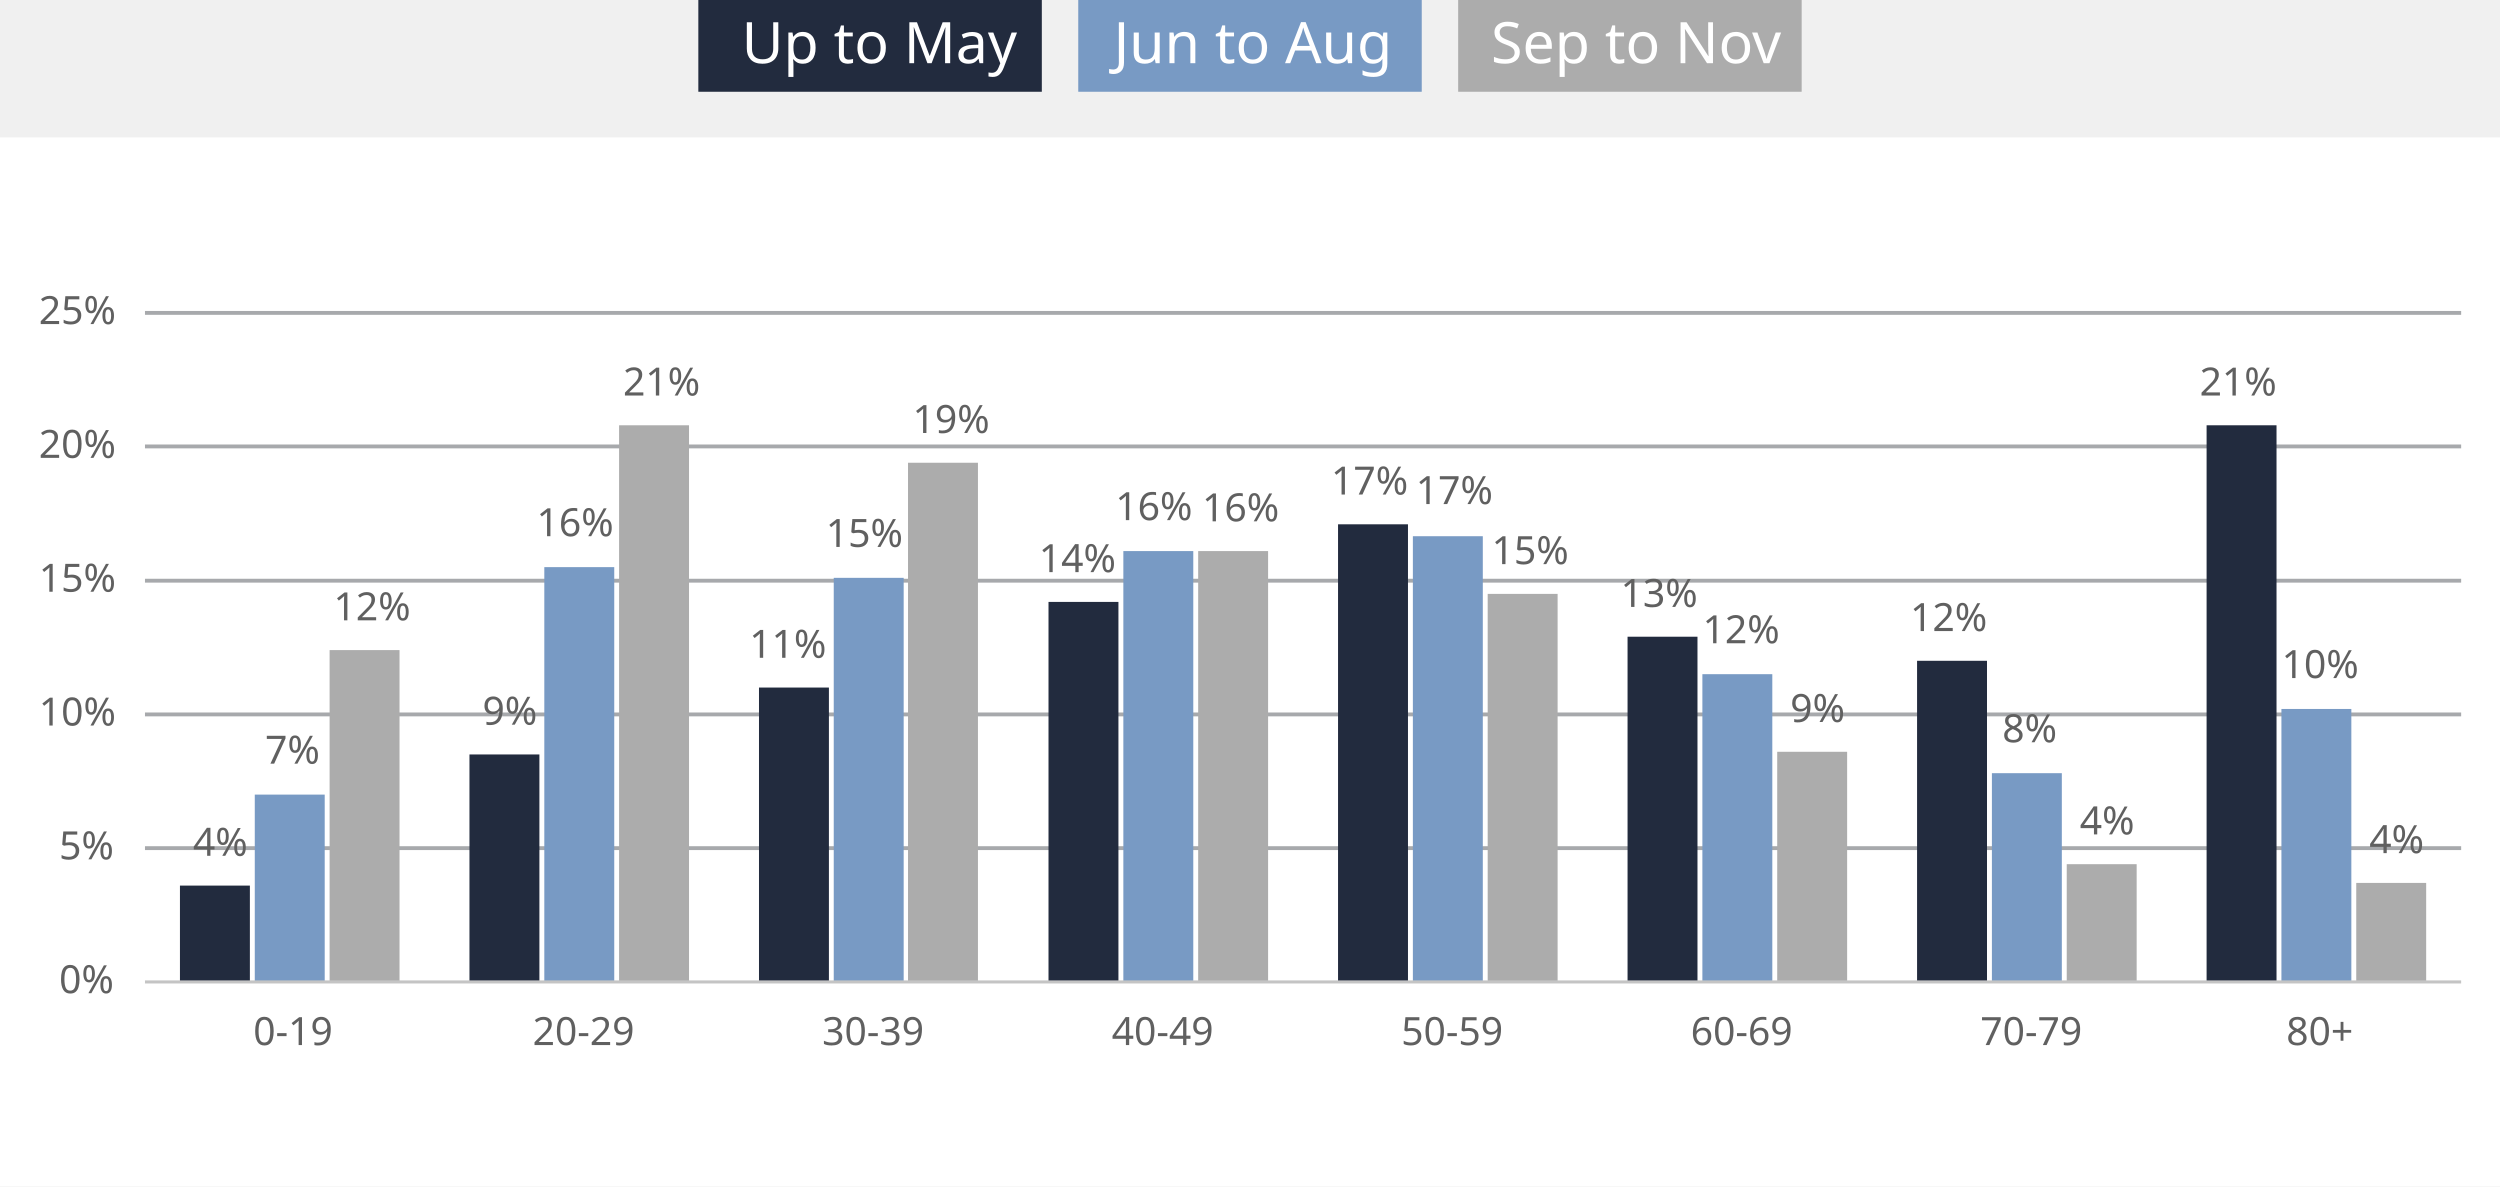
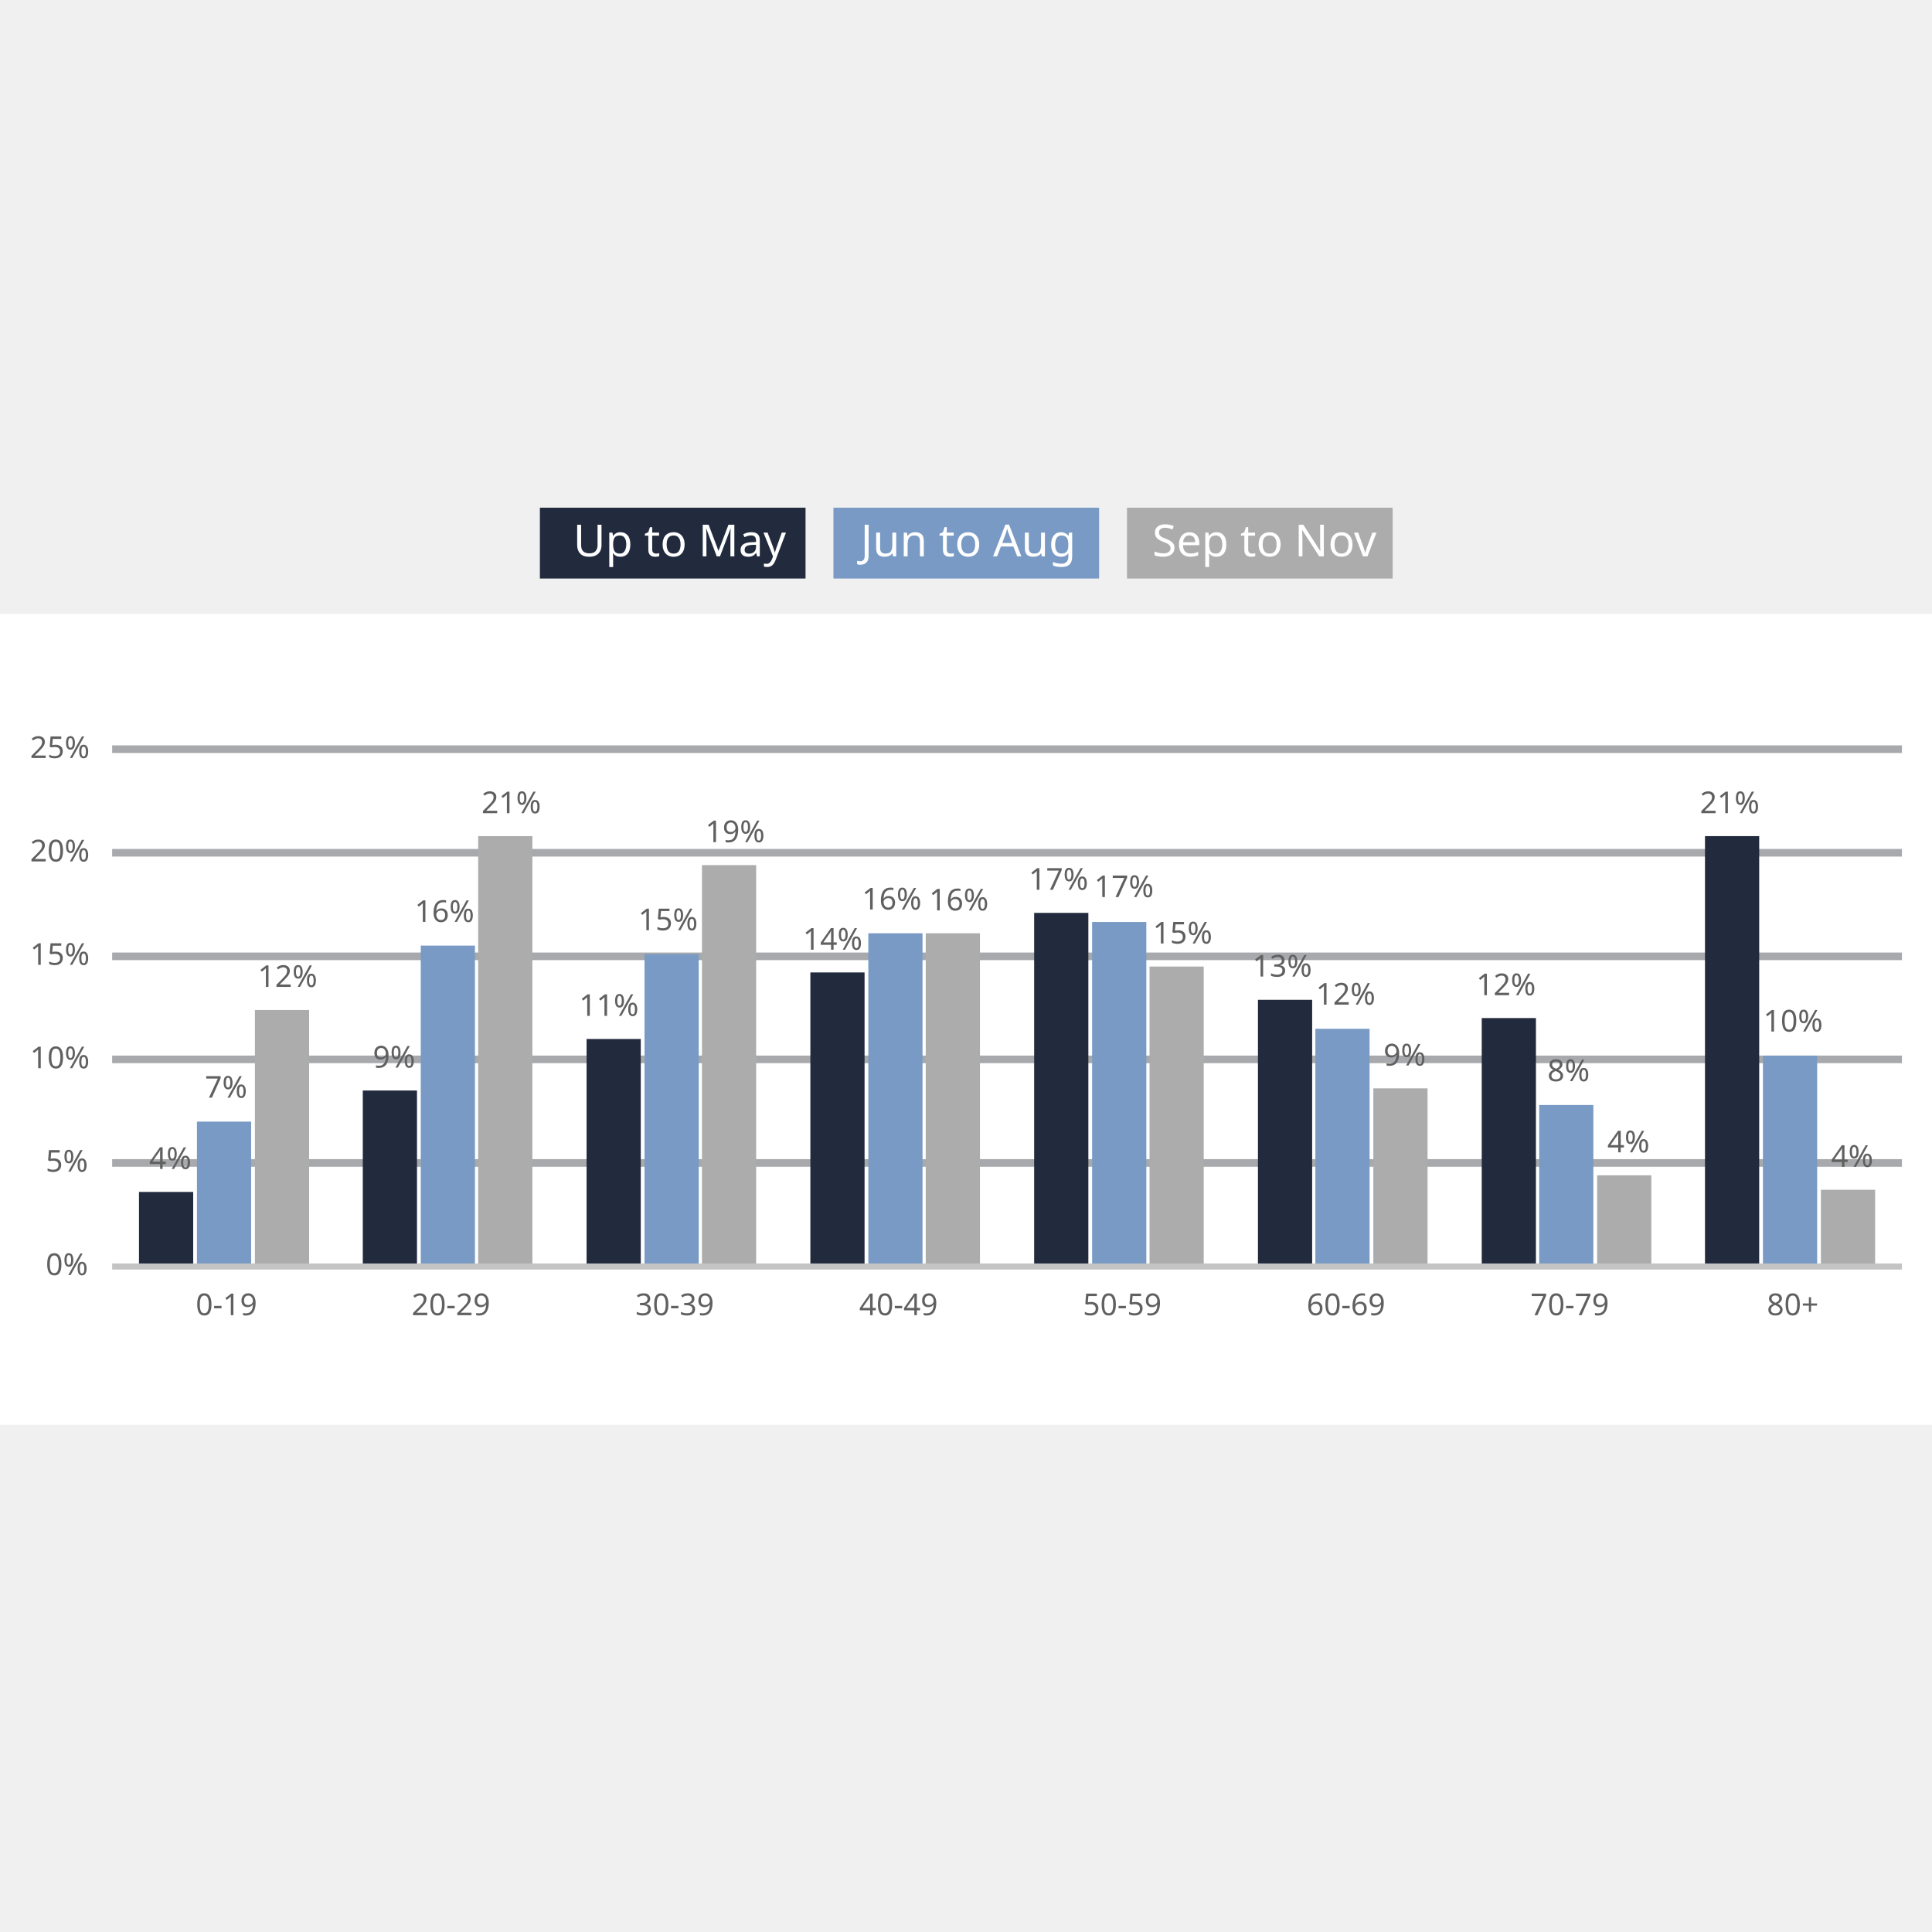
- <svg xmlns="http://www.w3.org/2000/svg" width="100%" height="100%" viewBox="0 0 917.004 435.207">
-   <g id="Group_537" data-name="Group 537" transform="translate(-501.498 -13227.11)">
-     <rect id="Rectangle_334" data-name="Rectangle 334" width="917.004" height="384.815" transform="translate(501.498 13277.502)" fill="#fff" />
-     <g id="Group_216" data-name="Group 216">
-       <path id="Path_656" data-name="Path 656" d="M554.676,13341.881h849.578m-849.578,48.98h849.578m-849.578,49.25h849.578m-849.578,49.049h849.578m-849.578,49.049h849.578" fill="none" stroke="#a7a9ac" stroke-miterlimit="10" stroke-width="1.417" />
-       <rect id="Rectangle_336" data-name="Rectangle 336" width="25.651" height="35.338" transform="translate(567.503 13551.948)" fill="#222b3e" />
-       <rect id="Rectangle_337" data-name="Rectangle 337" width="25.655" height="35.339" transform="translate(567.5 13551.948)" fill="none" />
-       <rect id="Rectangle_338" data-name="Rectangle 338" width="25.651" height="83.442" transform="translate(673.699 13503.846)" fill="#222b3e" />
-       <rect id="Rectangle_339" data-name="Rectangle 339" width="25.655" height="83.442" transform="translate(673.697 13503.845)" fill="none" />
-       <rect id="Rectangle_340" data-name="Rectangle 340" width="25.649" height="107.982" transform="translate(779.894 13479.305)" fill="#222b3e" />
-       <rect id="Rectangle_341" data-name="Rectangle 341" width="25.649" height="139.394" transform="translate(886.092 13447.894)" fill="#222b3e" />
-       <rect id="Rectangle_342" data-name="Rectangle 342" width="25.649" height="167.861" transform="translate(992.295 13419.426)" fill="#222b3e" />
-       <rect id="Rectangle_343" data-name="Rectangle 343" width="25.649" height="158.04" transform="translate(940.991 13429.247)" fill="#acacac" />
-       <rect id="Rectangle_344" data-name="Rectangle 344" width="25.649" height="142.337" transform="translate(1047.185 13444.95)" fill="#acacac" />
-       <rect id="Rectangle_345" data-name="Rectangle 345" width="25.649" height="107.982" transform="translate(779.894 13479.305)" fill="none" />
-       <rect id="Rectangle_346" data-name="Rectangle 346" width="25.649" height="139.394" transform="translate(886.092 13447.894)" fill="none" />
-       <rect id="Rectangle_347" data-name="Rectangle 347" width="25.649" height="167.861" transform="translate(992.295 13419.426)" fill="none" />
-       <rect id="Rectangle_348" data-name="Rectangle 348" width="25.649" height="126.629" transform="translate(1098.487 13460.658)" fill="#222b3e" />
-       <rect id="Rectangle_349" data-name="Rectangle 349" width="25.655" height="126.635" transform="translate(1098.486 13460.652)" fill="none" />
-       <rect id="Rectangle_350" data-name="Rectangle 350" width="25.649" height="117.797" transform="translate(1204.683 13469.49)" fill="#222b3e" />
-       <rect id="Rectangle_351" data-name="Rectangle 351" width="25.649" height="204.183" transform="translate(1310.88 13383.104)" fill="#222b3e" />
-       <rect id="Rectangle_352" data-name="Rectangle 352" width="25.655" height="117.797" transform="translate(1204.683 13469.49)" fill="none" />
-       <rect id="Rectangle_353" data-name="Rectangle 353" width="25.649" height="204.183" transform="translate(1310.88 13383.104)" fill="none" />
-       <rect id="Rectangle_354" data-name="Rectangle 354" width="25.651" height="68.716" transform="translate(594.95 13518.571)" fill="#789ac4" />
-       <rect id="Rectangle_355" data-name="Rectangle 355" width="25.651" height="152.152" transform="translate(701.152 13435.135)" fill="#789ac4" />
-       <rect id="Rectangle_356" data-name="Rectangle 356" width="25.655" height="68.717" transform="translate(594.947 13518.57)" fill="none" />
-       <rect id="Rectangle_357" data-name="Rectangle 357" width="25.655" height="152.152" transform="translate(701.144 13435.135)" fill="none" />
-       <rect id="Rectangle_358" data-name="Rectangle 358" width="25.649" height="148.225" transform="translate(807.341 13439.063)" fill="none" />
-       <rect id="Rectangle_359" data-name="Rectangle 359" width="25.649" height="158.04" transform="translate(913.544 13429.247)" fill="none" />
-       <rect id="Rectangle_360" data-name="Rectangle 360" width="25.649" height="163.934" transform="translate(1019.742 13423.354)" fill="none" />
-       <rect id="Rectangle_361" data-name="Rectangle 361" width="25.649" height="112.886" transform="translate(1125.934 13474.4)" fill="#789ac4" />
-       <rect id="Rectangle_362" data-name="Rectangle 362" width="25.655" height="112.887" transform="translate(1125.933 13474.4)" fill="none" />
-       <rect id="Rectangle_363" data-name="Rectangle 363" width="25.649" height="76.571" transform="translate(1232.131 13510.716)" fill="#789ac4" />
-       <rect id="Rectangle_364" data-name="Rectangle 364" width="25.655" height="76.571" transform="translate(1232.13 13510.716)" fill="none" />
-       <rect id="Rectangle_365" data-name="Rectangle 365" width="25.649" height="100.128" transform="translate(1338.327 13487.159)" fill="#789ac4" />
-       <rect id="Rectangle_366" data-name="Rectangle 366" width="25.649" height="100.128" transform="translate(1338.327 13487.159)" fill="none" />
-       <rect id="Rectangle_367" data-name="Rectangle 367" width="25.651" height="121.724" transform="translate(622.396 13465.563)" fill="#acacac" />
-       <rect id="Rectangle_368" data-name="Rectangle 368" width="25.651" height="204.183" transform="translate(728.583 13383.104)" fill="#acacac" />
-       <rect id="Rectangle_369" data-name="Rectangle 369" width="25.651" height="190.441" transform="translate(834.561 13396.846)" fill="#acacac" />
-       <rect id="Rectangle_370" data-name="Rectangle 370" width="25.651" height="148.225" transform="translate(807.316 13439.063)" fill="#789ac4" />
-       <rect id="Rectangle_371" data-name="Rectangle 371" width="25.651" height="158.04" transform="translate(913.543 13429.247)" fill="#789ac4" />
-       <rect id="Rectangle_372" data-name="Rectangle 372" width="25.651" height="163.492" transform="translate(1019.742 13423.795)" fill="#789ac4" />
-       <rect id="Rectangle_373" data-name="Rectangle 373" width="25.655" height="121.724" transform="translate(622.393 13465.563)" fill="none" />
-       <rect id="Rectangle_374" data-name="Rectangle 374" width="25.649" height="204.183" transform="translate(728.59 13383.104)" fill="none" />
-       <rect id="Rectangle_375" data-name="Rectangle 375" width="25.649" height="190.441" transform="translate(834.794 13396.846)" fill="none" />
-       <rect id="Rectangle_376" data-name="Rectangle 376" width="25.649" height="158.04" transform="translate(940.991 13429.247)" fill="none" />
-       <rect id="Rectangle_377" data-name="Rectangle 377" width="25.655" height="142.337" transform="translate(1047.182 13444.95)" fill="none" />
-       <rect id="Rectangle_378" data-name="Rectangle 378" width="25.649" height="84.419" transform="translate(1153.382 13502.868)" fill="#acacac" />
-       <rect id="Rectangle_379" data-name="Rectangle 379" width="25.655" height="84.419" transform="translate(1153.379 13502.868)" fill="none" />
-       <rect id="Rectangle_380" data-name="Rectangle 380" width="25.649" height="43.193" transform="translate(1259.578 13544.094)" fill="#acacac" />
-       <rect id="Rectangle_381" data-name="Rectangle 381" width="25.655" height="43.193" transform="translate(1259.576 13544.094)" fill="none" />
-       <rect id="Rectangle_382" data-name="Rectangle 382" width="25.649" height="36.322" transform="translate(1365.773 13550.965)" fill="#acacac" />
-       <rect id="Rectangle_383" data-name="Rectangle 383" width="25.649" height="36.322" transform="translate(1365.773 13550.965)" fill="none" />
-       <line id="Line_55" data-name="Line 55" x2="849.577" transform="translate(554.676 13587.287)" fill="none" stroke="#c4c4c4" stroke-linejoin="round" stroke-width="1.134" />
-       <g id="Group_215" data-name="Group 215">
-         <g id="Group_214" data-name="Group 214">
-           <text id="_4_" data-name="4%" transform="translate(572.276 13541.029)" fill="#606060" font-size="14.314" font-family="IBMPlexSans, IBM Plex Sans">
-             <tspan x="0" y="0">4%</tspan>
-           </text>
-           <text id="_9_" data-name="9%" transform="translate(678.474 13492.926)" fill="#606060" font-size="14.314" font-family="IBMPlexSans, IBM Plex Sans">
-             <tspan x="0" y="0">9%</tspan>
-           </text>
-           <text id="_11_" data-name="11%" transform="translate(776.348 13468.385)" fill="#606060" font-size="14.314" font-family="IBMPlexSans, IBM Plex Sans">
-             <tspan x="0" y="0">11%</tspan>
-           </text>
-           <text id="_14_" data-name="14%" transform="translate(882.547 13436.977)" fill="#606060" font-size="14.314" font-family="IBMPlexSans, IBM Plex Sans">
-             <tspan x="0" y="0">14%</tspan>
-           </text>
-           <text id="_17_" data-name="17%" transform="translate(989.739 13408.511)" fill="#606060" font-size="14.314" font-family="IBMPlexSans, IBM Plex Sans">
-             <tspan x="0" y="0">17%</tspan>
-           </text>
-           <text id="_13_" data-name="13%" transform="translate(1095.938 13449.738)" fill="#606060" font-size="14.314" font-family="IBMPlexSans, IBM Plex Sans">
-             <tspan x="0" y="0">13%</tspan>
-           </text>
-           <text id="_12_" data-name="12%" transform="translate(1202.142 13458.584)" fill="#606060" font-size="14.314" font-family="IBMPlexSans, IBM Plex Sans">
-             <tspan x="0" y="0">12%</tspan>
-           </text>
-           <text id="_21_" data-name="21%" transform="translate(1308.335 13372.193)" fill="#606060" font-size="14.314" font-family="IBMPlexSans, IBM Plex Sans">
-             <tspan x="0" y="0">21%</tspan>
-           </text>
-           <text id="_7_" data-name="7%" transform="translate(598.739 13507.227)" fill="#606060" font-size="14.314" font-family="IBMPlexSans, IBM Plex Sans">
-             <tspan x="0" y="0">7%</tspan>
-           </text>
-           <text id="_16_" data-name="16%" transform="translate(698.315 13423.793)" fill="#606060" font-size="14.314" font-family="IBMPlexSans, IBM Plex Sans">
-             <tspan x="0" y="0">16%</tspan>
-           </text>
-           <text id="_15_" data-name="15%" transform="translate(804.42 13427.718)" fill="#606060" font-size="14.314" font-family="IBMPlexSans, IBM Plex Sans">
-             <tspan x="0" y="0">15%</tspan>
-           </text>
-           <text id="_16_2" data-name="16%" transform="translate(910.618 13417.899)" fill="#606060" font-size="14.314" font-family="IBMPlexSans, IBM Plex Sans">
-             <tspan x="0" y="0">16%</tspan>
-           </text>
-           <text id="_17_2" data-name="17%" transform="translate(1020.823 13412.006)" fill="#606060" font-size="14.314" font-family="IBMPlexSans, IBM Plex Sans">
-             <tspan x="0" y="0">17%</tspan>
-           </text>
-           <text id="_12_2" data-name="12%" transform="translate(1126.021 13463.054)" fill="#606060" font-size="14.314" font-family="IBMPlexSans, IBM Plex Sans">
-             <tspan x="0" y="0">12%</tspan>
-           </text>
-           <text id="_8_" data-name="8%" transform="translate(1235.93 13499.376)" fill="#606060" font-size="14.314" font-family="IBMPlexSans, IBM Plex Sans">
-             <tspan x="0" y="0">8%</tspan>
-           </text>
-           <text id="_10_" data-name="10%" transform="translate(1338.412 13475.822)" fill="#606060" font-size="14.314" font-family="IBMPlexSans, IBM Plex Sans">
-             <tspan x="0" y="0">10%</tspan>
-           </text>
-           <text id="_12_3" data-name="12%" transform="translate(623.84 13454.646)" fill="#606060" font-size="14.314" font-family="IBMPlexSans, IBM Plex Sans">
-             <tspan x="0" y="0">12%</tspan>
-           </text>
-           <text id="_21_2" data-name="21%" transform="translate(730.038 13372.183)" fill="#606060" font-size="14.314" font-family="IBMPlexSans, IBM Plex Sans">
-             <tspan x="0" y="0">21%</tspan>
-           </text>
-           <text id="_19_" data-name="19%" transform="translate(836.237 13385.928)" fill="#606060" font-size="14.314" font-family="IBMPlexSans, IBM Plex Sans">
-             <tspan x="0" y="0">19%</tspan>
-           </text>
-           <text id="_16_3" data-name="16%" transform="translate(942.435 13418.324)" fill="#606060" font-size="14.314" font-family="IBMPlexSans, IBM Plex Sans">
-             <tspan x="0" y="0">16%</tspan>
-           </text>
-           <text id="_15_2" data-name="15%" transform="translate(1048.634 13434.038)" fill="#606060" font-size="14.314" font-family="IBMPlexSans, IBM Plex Sans">
-             <tspan x="0" y="0">15%</tspan>
-           </text>
-           <text id="_9_2" data-name="9%" transform="translate(1158.157 13491.944)" fill="#606060" font-size="14.314" font-family="IBMPlexSans, IBM Plex Sans">
-             <tspan x="0" y="0">9%</tspan>
-           </text>
-           <text id="_4_2" data-name="4%" transform="translate(1264.361 13533.174)" fill="#606060" font-size="14.314" font-family="IBMPlexSans, IBM Plex Sans">
-             <tspan x="0" y="0">4%</tspan>
-           </text>
-           <text id="_4_3" data-name="4%" transform="translate(1370.554 13540.049)" fill="#606060" font-size="14.314" font-family="IBMPlexSans, IBM Plex Sans">
-             <tspan x="0" y="0">4%</tspan>
-           </text>
-         </g>
+ <svg xmlns="http://www.w3.org/2000/svg" version="1.1" id="Слой_1" x="0px" y="0px" viewBox="0 0 360 360" style="enable-background:new 0 0 360 360;" xml:space="preserve">
+   <style type="text/css">
+ 	.st0{fill:#FFFFFF;}
+ 	.st1{fill:none;stroke:#A7A9AC;stroke-width:1.417;stroke-miterlimit:10;}
+ 	.st2{fill:#222B3E;}
+ 	.st3{fill:none;}
+ 	.st4{fill:#ACACAC;}
+ 	.st5{fill:#789AC4;}
+ 	.st6{fill:none;stroke:#C4C4C4;stroke-width:1.134;stroke-linejoin:round;}
+ 	.st7{fill:#606060;}
+ 	.st8{font-family:'ArialMT';}
+ 	.st9{font-size:5.619px;}
+ 	.st10{font-size:8.244px;}
+ </style>
+   <rect id="Rectangle_334" y="114.4" class="st0" width="360" height="151.1" />
+   <g id="Group_216">
+     <path id="Path_656" class="st1" d="M20.9,139.6h333.5 M20.9,158.9h333.5 M20.9,178.2h333.5 M20.9,197.4h333.5 M20.9,216.7h333.5" />
+     <rect id="Rectangle_336" x="25.9" y="222.1" class="st2" width="10.1" height="13.9" />
+     <rect id="Rectangle_337" x="25.9" y="222.1" class="st3" width="10.1" height="13.9" />
+     <rect id="Rectangle_338" x="67.6" y="203.2" class="st2" width="10.1" height="32.8" />
+     <rect id="Rectangle_339" x="67.6" y="203.2" class="st3" width="10.1" height="32.8" />
+     <rect id="Rectangle_340" x="109.3" y="193.6" class="st2" width="10.1" height="42.4" />
+     <rect id="Rectangle_341" x="151" y="181.2" class="st2" width="10.1" height="54.7" />
+     <rect id="Rectangle_342" x="192.7" y="170.1" class="st2" width="10.1" height="65.9" />
+     <rect id="Rectangle_343" x="172.5" y="173.9" class="st4" width="10.1" height="62" />
+     <rect id="Rectangle_344" x="214.2" y="180.1" class="st4" width="10.1" height="55.9" />
+     <rect id="Rectangle_345" x="109.3" y="193.6" class="st3" width="10.1" height="42.4" />
+     <rect id="Rectangle_346" x="151" y="181.2" class="st3" width="10.1" height="54.7" />
+     <rect id="Rectangle_347" x="192.7" y="170.1" class="st3" width="10.1" height="65.9" />
+     <rect id="Rectangle_348" x="234.4" y="186.3" class="st2" width="10.1" height="49.7" />
+     <rect id="Rectangle_349" x="234.4" y="186.3" class="st3" width="10.1" height="49.7" />
+     <rect id="Rectangle_350" x="276.1" y="189.7" class="st2" width="10.1" height="46.2" />
+     <rect id="Rectangle_351" x="317.7" y="155.8" class="st2" width="10.1" height="80.2" />
+     <rect id="Rectangle_352" x="276.1" y="189.7" class="st3" width="10.1" height="46.2" />
+     <rect id="Rectangle_353" x="317.7" y="155.8" class="st3" width="10.1" height="80.2" />
+     <rect id="Rectangle_354" x="36.7" y="209" class="st5" width="10.1" height="27" />
+     <rect id="Rectangle_355" x="78.4" y="176.2" class="st5" width="10.1" height="59.7" />
+     <rect id="Rectangle_356" x="36.7" y="209" class="st3" width="10.1" height="27" />
+     <rect id="Rectangle_357" x="78.4" y="176.2" class="st3" width="10.1" height="59.7" />
+     <rect id="Rectangle_358" x="120.1" y="177.8" class="st3" width="10.1" height="58.2" />
+     <rect id="Rectangle_359" x="161.8" y="173.9" class="st3" width="10.1" height="62" />
+     <rect id="Rectangle_360" x="203.5" y="171.6" class="st3" width="10.1" height="64.4" />
+     <rect id="Rectangle_361" x="245.1" y="191.7" class="st5" width="10.1" height="44.3" />
+     <rect id="Rectangle_362" x="245.1" y="191.7" class="st3" width="10.1" height="44.3" />
+     <rect id="Rectangle_363" x="286.8" y="205.9" class="st5" width="10.1" height="30.1" />
+     <rect id="Rectangle_364" x="286.8" y="205.9" class="st3" width="10.1" height="30.1" />
+     <rect id="Rectangle_365" x="328.5" y="196.7" class="st5" width="10.1" height="39.3" />
+     <rect id="Rectangle_366" x="328.5" y="196.7" class="st3" width="10.1" height="39.3" />
+     <rect id="Rectangle_367" x="47.5" y="188.2" class="st4" width="10.1" height="47.8" />
+     <rect id="Rectangle_368" x="89.1" y="155.8" class="st4" width="10.1" height="80.2" />
+     <rect id="Rectangle_369" x="130.8" y="161.2" class="st4" width="10.1" height="74.8" />
+     <rect id="Rectangle_370" x="120.1" y="177.8" class="st5" width="10.1" height="58.2" />
+     <rect id="Rectangle_371" x="161.8" y="173.9" class="st5" width="10.1" height="62" />
+     <rect id="Rectangle_372" x="203.5" y="171.8" class="st5" width="10.1" height="64.2" />
+     <rect id="Rectangle_373" x="47.5" y="188.2" class="st3" width="10.1" height="47.8" />
+     <rect id="Rectangle_374" x="89.2" y="155.8" class="st3" width="10.1" height="80.2" />
+     <rect id="Rectangle_375" x="130.8" y="161.2" class="st3" width="10.1" height="74.8" />
+     <rect id="Rectangle_376" x="172.5" y="173.9" class="st3" width="10.1" height="62" />
+     <rect id="Rectangle_377" x="214.2" y="180.1" class="st3" width="10.1" height="55.9" />
+     <rect id="Rectangle_378" x="255.9" y="202.8" class="st4" width="10.1" height="33.1" />
+     <rect id="Rectangle_379" x="255.9" y="202.8" class="st3" width="10.1" height="33.1" />
+     <rect id="Rectangle_380" x="297.6" y="219" class="st4" width="10.1" height="17" />
+     <rect id="Rectangle_381" x="297.6" y="219" class="st3" width="10.1" height="17" />
+     <rect id="Rectangle_382" x="339.3" y="221.7" class="st4" width="10.1" height="14.3" />
+     <rect id="Rectangle_383" x="339.3" y="221.7" class="st3" width="10.1" height="14.3" />
+     <line id="Line_55" class="st6" x1="20.9" y1="236" x2="354.4" y2="236" />
+     <g id="Group_215">
+       <g id="Group_214">
+         <text transform="matrix(1 0 0 1 27.7861 217.8115)" class="st7 st8 st9">4%</text>
+         <text transform="matrix(1 0 0 1 69.478 198.9277)" class="st7 st8 st9">9%</text>
+         <text transform="matrix(1 0 0 1 107.9014 189.293)" class="st7 st8 st9">11%</text>
+         <text transform="matrix(1 0 0 1 149.5933 176.9624)" class="st7 st8 st9">14%</text>
+         <text transform="matrix(1 0 0 1 191.6758 165.7871)" class="st7 st8 st9">17%</text>
+         <text transform="matrix(1 0 0 1 233.3672 181.9727)" class="st7 st8 st9">13%</text>
+         <text transform="matrix(1 0 0 1 275.0605 185.4453)" class="st7 st8 st9">12%</text>
+         <text transform="matrix(1 0 0 1 316.75 151.5298)" class="st7 st8 st9">21%</text>
+         <text transform="matrix(1 0 0 1 38.1753 204.541)" class="st7 st8 st9">7%</text>
+         <text transform="matrix(1 0 0 1 77.2671 171.7866)" class="st7 st8 st9">16%</text>
+         <text transform="matrix(1 0 0 1 118.9219 173.3276)" class="st7 st8 st9">15%</text>
+         <text transform="matrix(1 0 0 1 160.6138 169.4731)" class="st7 st8 st9">16%</text>
+         <text transform="matrix(1 0 0 1 203.8789 167.1592)" class="st7 st8 st9">17%</text>
+         <text transform="matrix(1 0 0 1 245.1777 187.1992)" class="st7 st8 st9">12%</text>
+         <text transform="matrix(1 0 0 1 288.3262 201.459)" class="st7 st8 st9">8%</text>
+         <text transform="matrix(1 0 0 1 328.5586 192.2129)" class="st7 st8 st9">10%</text>
+         <text transform="matrix(1 0 0 1 48.0293 183.8994)" class="st7 st8 st9">12%</text>
+         <text transform="matrix(1 0 0 1 89.7212 151.5254)" class="st7 st8 st9">21%</text>
+         <text transform="matrix(1 0 0 1 131.4131 156.9214)" class="st7 st8 st9">19%</text>
+         <text transform="matrix(1 0 0 1 173.1045 169.6396)" class="st7 st8 st9">16%</text>
+         <text transform="matrix(1 0 0 1 214.7969 175.8086)" class="st7 st8 st9">15%</text>
+         <text transform="matrix(1 0 0 1 257.793 198.542)" class="st7 st8 st9">9%</text>
+         <text transform="matrix(1 0 0 1 299.4863 214.7275)" class="st7 st8 st9">4%</text>
+         <text transform="matrix(1 0 0 1 341.1768 217.4268)" class="st7 st8 st9">4%</text>
      </g>
-       <text id="_0_" data-name="0%" transform="translate(523.179 13591.41)" fill="#606060" font-size="14.314" font-family="IBMPlexSans, IBM Plex Sans">
-         <tspan x="0" y="0">0%</tspan>
-       </text>
-       <text id="_5_" data-name="5%" transform="translate(523.179 13542.323)" fill="#606060" font-size="14.314" font-family="IBMPlexSans, IBM Plex Sans">
-         <tspan x="0" y="0">5%</tspan>
-       </text>
-       <text id="_10_2" data-name="10%" transform="translate(515.746 13493.238)" fill="#606060" font-size="14.314" font-family="IBMPlexSans, IBM Plex Sans">
-         <tspan x="0" y="0">10%</tspan>
-       </text>
-       <text id="_15_3" data-name="15%" transform="translate(515.746 13444.152)" fill="#606060" font-size="14.314" font-family="IBMPlexSans, IBM Plex Sans">
-         <tspan x="0" y="0">15%</tspan>
-       </text>
-       <text id="_20_" data-name="20%" transform="translate(515.746 13395.066)" fill="#606060" font-size="14.314" font-family="IBMPlexSans, IBM Plex Sans">
-         <tspan x="0" y="0">20%</tspan>
-       </text>
-       <text id="_25_" data-name="25%" transform="translate(515.746 13345.986)" fill="#606060" font-size="14.314" font-family="IBMPlexSans, IBM Plex Sans">
-         <tspan x="0" y="0">25%</tspan>
-       </text>
-       <text id="_0-19" data-name="0-19" transform="translate(594.394 13610.447)" fill="#606060" font-size="14.314" font-family="IBMPlexSans, IBM Plex Sans">
-         <tspan x="0" y="0">0-19</tspan>
-       </text>
-       <text id="_20-29" data-name="20-29" transform="translate(696.871 13610.447)" fill="#606060" font-size="14.314" font-family="IBMPlexSans, IBM Plex Sans">
-         <tspan x="0" y="0">20-29</tspan>
-       </text>
-       <text id="_30-39" data-name="30-39" transform="translate(803.074 13610.447)" fill="#606060" font-size="14.314" font-family="IBMPlexSans, IBM Plex Sans">
-         <tspan x="0" y="0">30-39</tspan>
-       </text>
-       <text id="_40-49" data-name="40-49" transform="translate(909.278 13610.447)" fill="#606060" font-size="14.314" font-family="IBMPlexSans, IBM Plex Sans">
-         <tspan x="0" y="0">40-49</tspan>
-       </text>
-       <text id="_50-59" data-name="50-59" transform="translate(1015.472 13610.447)" fill="#606060" font-size="14.314" font-family="IBMPlexSans, IBM Plex Sans">
-         <tspan x="0" y="0">50-59</tspan>
-       </text>
-       <text id="_60-69" data-name="60-69" transform="translate(1121.675 13610.447)" fill="#606060" font-size="14.314" font-family="IBMPlexSans, IBM Plex Sans">
-         <tspan x="0" y="0">60-69</tspan>
-       </text>
-       <text id="_70-79" data-name="70-79" transform="translate(1227.88 13610.447)" fill="#606060" font-size="14.314" font-family="IBMPlexSans, IBM Plex Sans">
-         <tspan x="0" y="0">70-79</tspan>
-       </text>
-       <text id="_80_" data-name="80+" transform="translate(1340.103 13610.447)" fill="#606060" font-size="14.314" font-family="IBMPlexSans, IBM Plex Sans">
-         <tspan x="0" y="0">80+</tspan>
-       </text>
    </g>
-     <g id="Group_220" data-name="Group 220">
-       <g id="Group_217" data-name="Group 217">
-         <rect id="Rectangle_384" data-name="Rectangle 384" width="125.994" height="33.659" transform="translate(757.647 13227.11)" fill="#222b3e" />
-         <text id="Up_to_May" data-name="Up to May" transform="translate(773.542 13250.283)" fill="#fff" font-size="21" font-family="IBMPlexSans, IBM Plex Sans">
-           <tspan x="0" y="0">Up to May</tspan>
-         </text>
-       </g>
-       <g id="Group_218" data-name="Group 218">
-         <rect id="Rectangle_385" data-name="Rectangle 385" width="125.994" height="33.659" transform="translate(1036.359 13227.11)" fill="#acacac" />
-         <text id="Sep_to_Nov" data-name="Sep to Nov" transform="translate(1048.411 13250.282)" fill="#fff" font-size="21" font-family="IBMPlexSans, IBM Plex Sans">
-           <tspan x="0" y="0">Sep to Nov</tspan>
-         </text>
-       </g>
-       <g id="Group_219" data-name="Group 219">
-         <rect id="Rectangle_386" data-name="Rectangle 386" width="125.994" height="33.659" transform="translate(897.003 13227.11)" fill="#789ac4" />
-         <text id="Jun_to_Aug" data-name="Jun to Aug" transform="translate(909.958 13250.282)" fill="#fff" font-size="21" font-family="IBMPlexSans, IBM Plex Sans">
-           <tspan x="0" y="0">Jun to Aug</tspan>
-         </text>
-       </g>
+     <text transform="matrix(1 0 0 1 8.5117 237.5898)" class="st7 st8 st9">0%</text>
+     <text transform="matrix(1 0 0 1 8.5117 218.3203)" class="st7 st8 st9">5%</text>
+     <text transform="matrix(1 0 0 1 5.5938 199.0498)" class="st7 st8 st9">10%</text>
+     <text transform="matrix(1 0 0 1 5.5938 179.7793)" class="st7 st8 st9">15%</text>
+     <text transform="matrix(1 0 0 1 5.5938 160.5093)" class="st7 st8 st9">20%</text>
+     <text transform="matrix(1 0 0 1 5.5938 141.2412)" class="st7 st8 st9">25%</text>
+     <text transform="matrix(1 0 0 1 36.4692 245.0645)" class="st7 st8 st9">0-19</text>
+     <text transform="matrix(1 0 0 1 76.7002 245.0645)" class="st7 st8 st9">20-29</text>
+     <text transform="matrix(1 0 0 1 118.3936 245.0645)" class="st7 st8 st9">30-39</text>
+     <text transform="matrix(1 0 0 1 160.0874 245.0645)" class="st7 st8 st9">40-49</text>
+     <text transform="matrix(1 0 0 1 201.7773 245.0645)" class="st7 st8 st9">50-59</text>
+     <text transform="matrix(1 0 0 1 243.4707 245.0645)" class="st7 st8 st9">60-69</text>
+     <text transform="matrix(1 0 0 1 285.165 245.0645)" class="st7 st8 st9">70-79</text>
+     <text transform="matrix(1 0 0 1 329.2227 245.0645)" class="st7 st8 st9">80+</text>
+   </g>
+   <g id="Group_220">
+     <g id="Group_217">
+       <rect id="Rectangle_384" x="100.6" y="94.6" class="st2" width="49.5" height="13.2" />
+       <text transform="matrix(1 0 0 1 106.7998 103.6699)" class="st0 st8 st10">Up to May</text>
+     </g>
+     <g id="Group_218">
+       <rect id="Rectangle_385" x="210" y="94.6" class="st4" width="49.5" height="13.2" />
+       <text transform="matrix(1 0 0 1 214.709 103.6694)" class="st0 st8 st10">Sep to Nov</text>
+     </g>
+     <g id="Group_219">
+       <rect id="Rectangle_386" x="155.3" y="94.6" class="st5" width="49.5" height="13.2" />
+       <text transform="matrix(1 0 0 1 160.3545 103.6694)" class="st0 st8 st10">Jun to Aug</text>
    </g>
  </g>
</svg>
